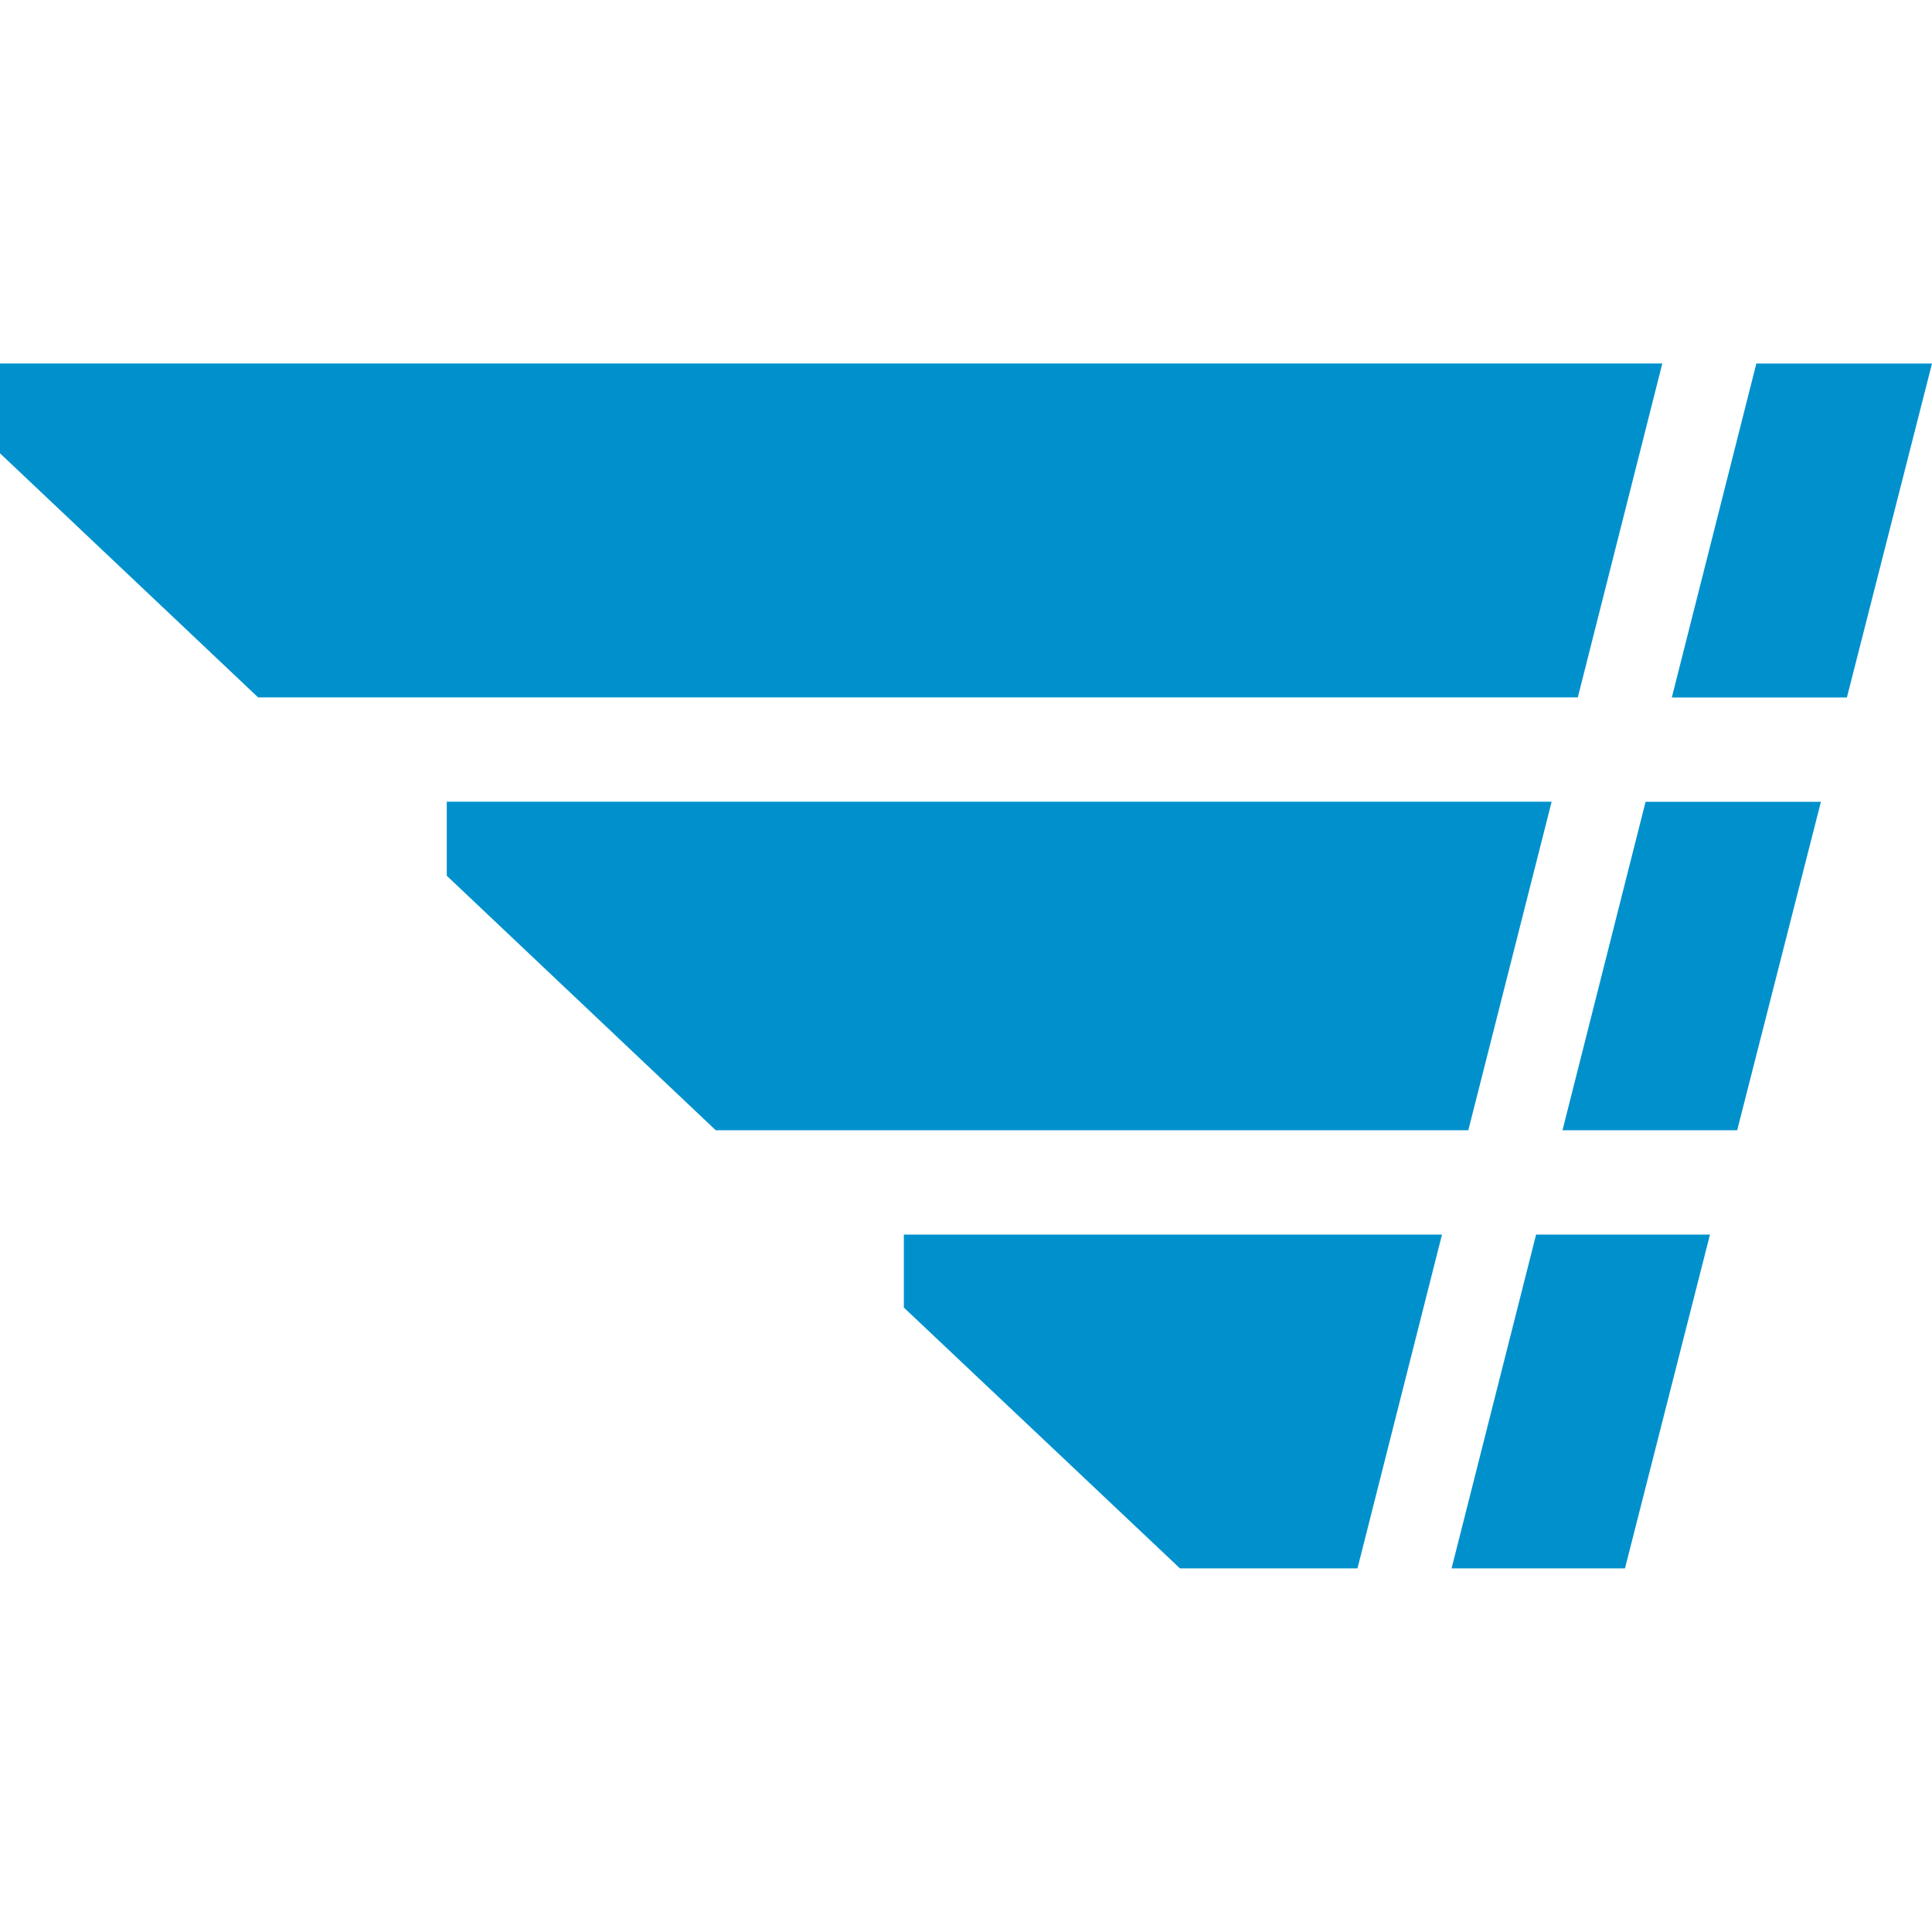
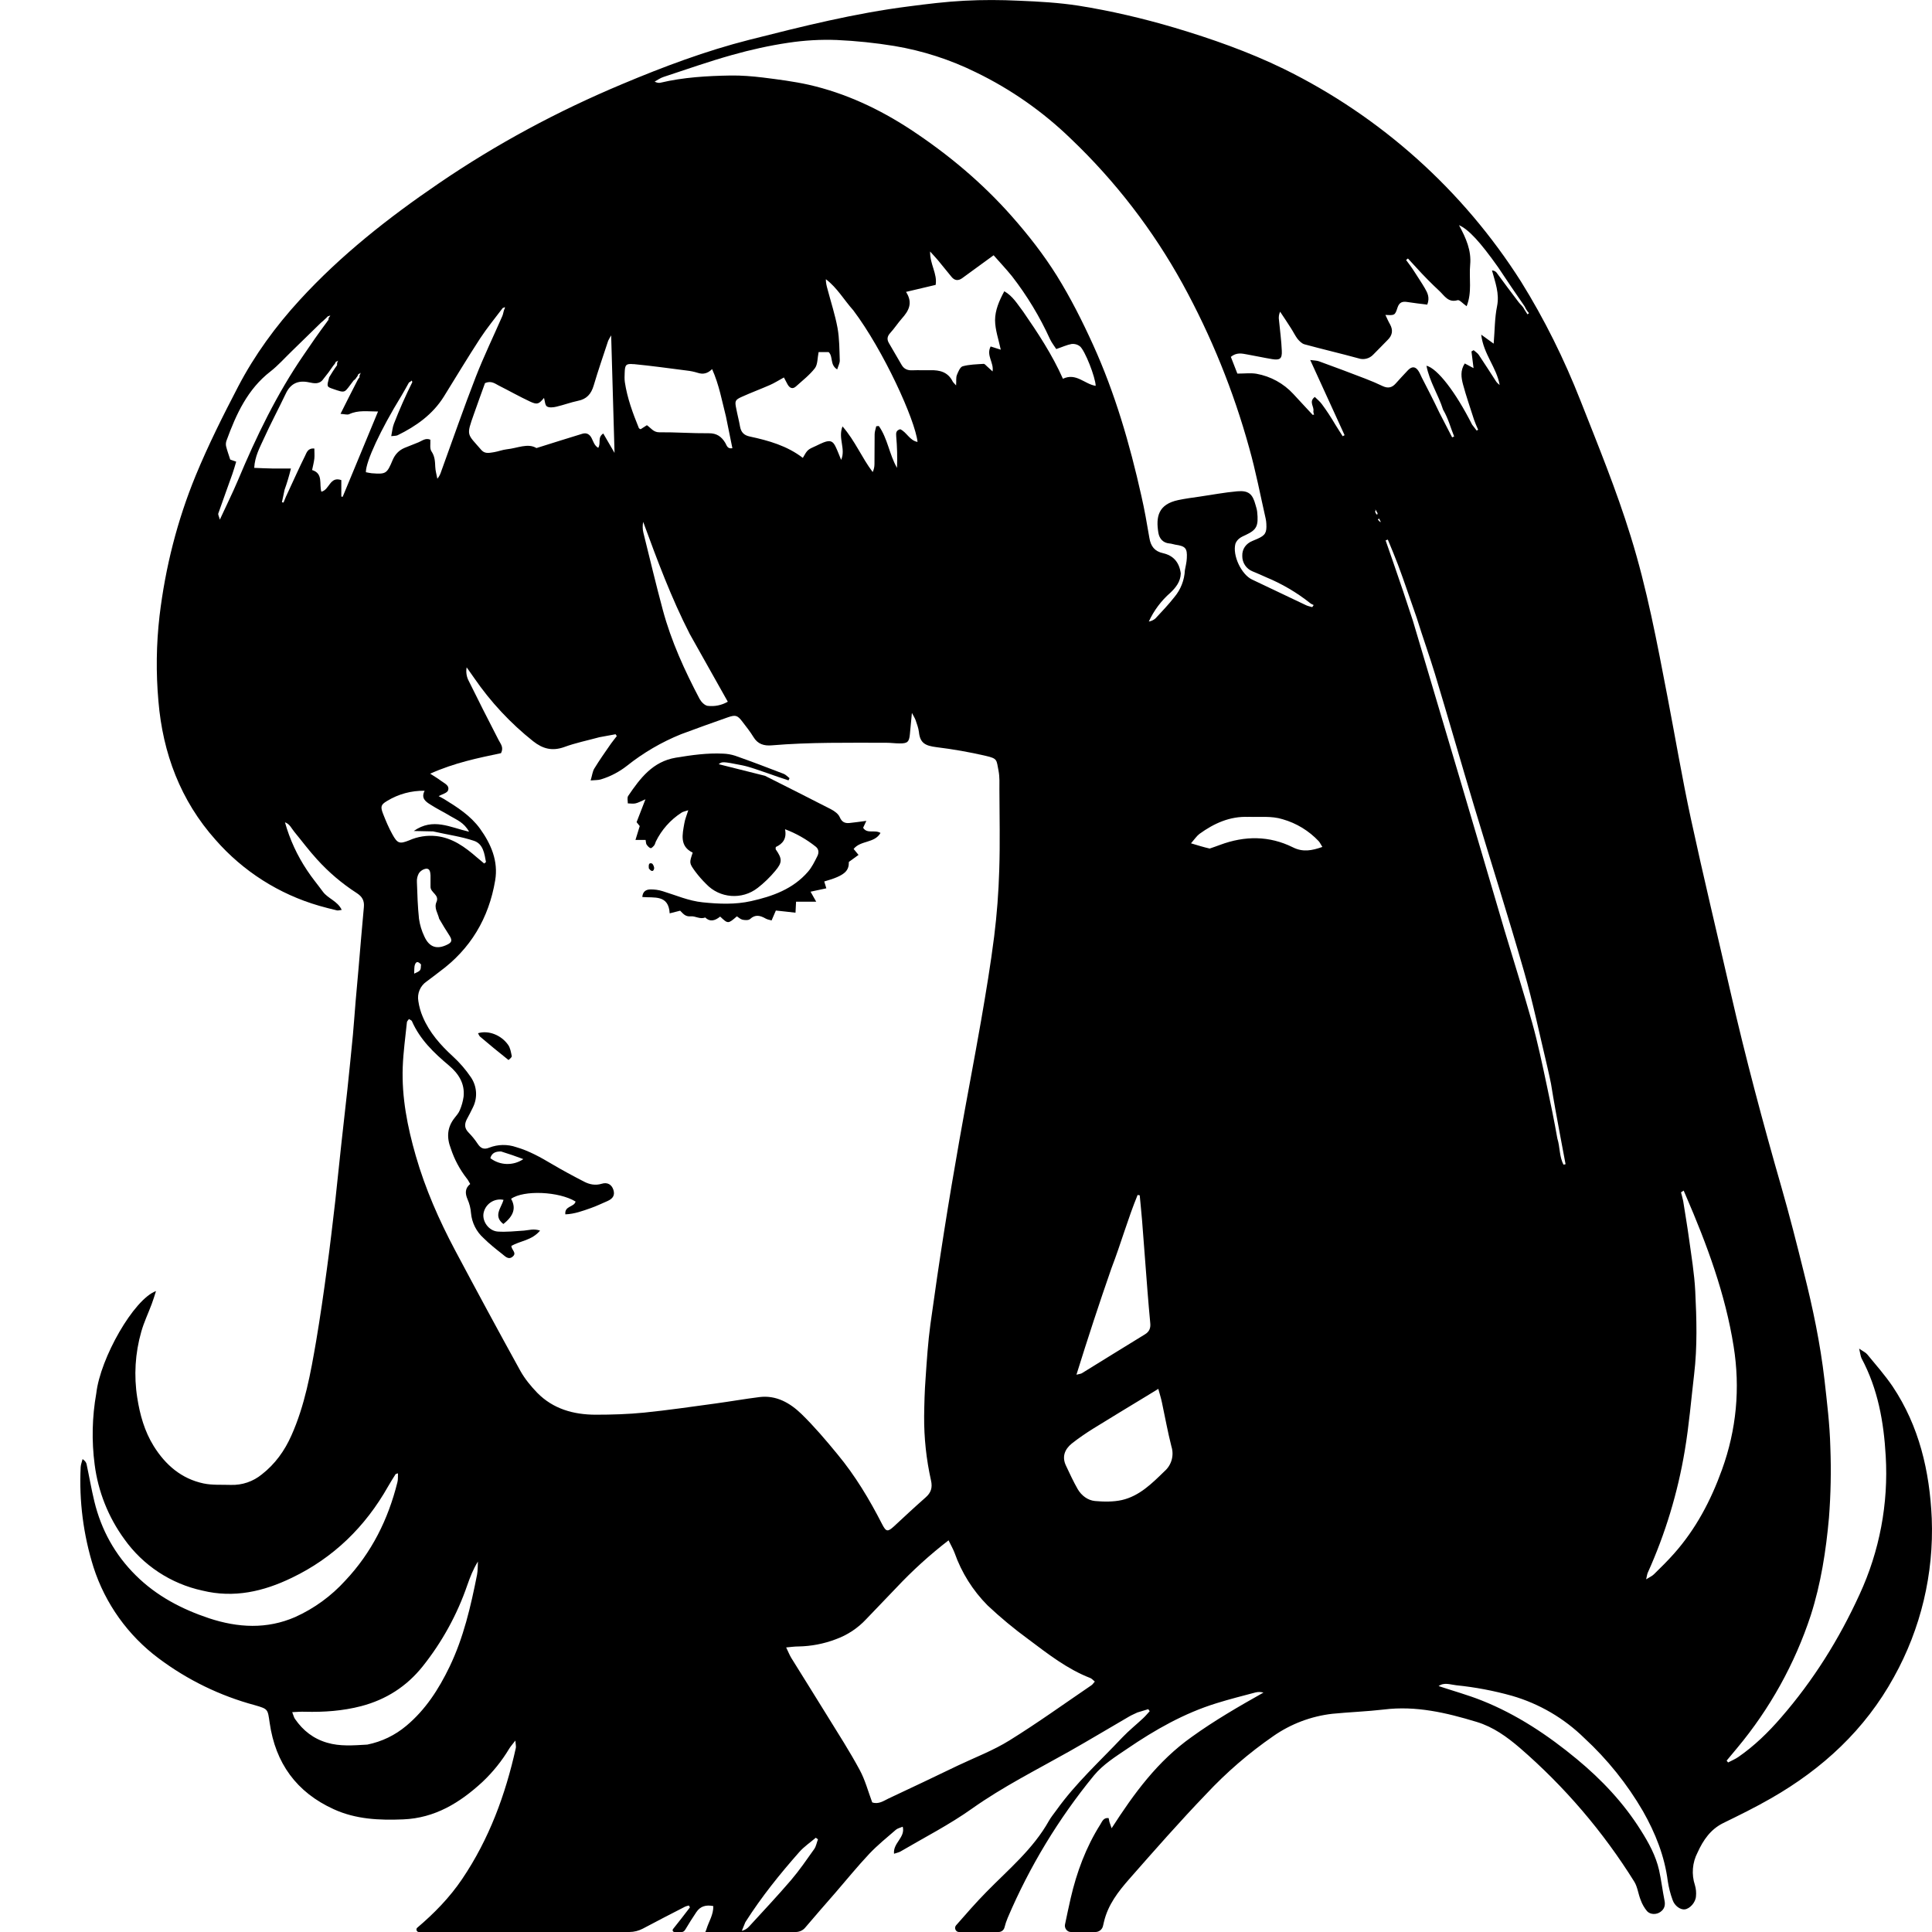
- <svg xmlns="http://www.w3.org/2000/svg" fill="#0091CD" role="img" viewBox="0 0 24 24">
-   <path d="m21.818 4.516-1.05 4.148h2.175L24 4.516M19.41 14.04h2.17l1.04-4.08h-2.178m-2.41 9.523h2.154l1.056-4.147h-2.16m.193-5.377H5.55v.92l3.341 3.161h9.349m2.41-9.525H0v1.116l3.206 3.032H19.6m-8.372 7.58 3.43 3.24h2.205l1.05-4.147h-6.685" />
+ <svg xmlns="http://www.w3.org/2000/svg" fill="currentColor" fill-rule="evenodd" height="1em" style="flex:none;line-height:1" viewBox="0 0 24 24" width="1em">
+   <path d="M5.938 12.835c.127-.039.285.02.373.143.028.038.036.092.046.14.003.014-.02.033-.04.05-.124-.098-.24-.194-.354-.291-.011-.01-.016-.027-.025-.042zM8.396 9.412c.195-.032.39-.06.588-.05a.54.54 0 01.148.026c.202.071.402.147.601.224.028.01.05.036.075.055l-.013.027a9.203 9.203 0 01-.26-.089c-.115-.038-.213-.077-.315-.098-.25-.05-.25-.046-.292-.014l.574.144c.275.139.55.276.823.417.042.022.09.057.107.098.026.06.063.076.117.072.066-.006.132-.017.213-.027l-.04.086c.051.08.142.02.216.064-.074.13-.247.09-.334.199l.061.074-.12.087c0 .106-.038.168-.306.243l.026.085-.196.042.07.124h-.25l-.007.137c-.081-.01-.161-.018-.244-.027l-.053.123c-.027-.008-.052-.011-.073-.023-.067-.038-.128-.056-.195.006-.019.017-.063.014-.093.008-.026-.006-.05-.029-.07-.042-.11.095-.11.095-.208.003-.057.046-.12.074-.186.011-.063.027-.123-.02-.178-.014-.07.007-.097-.035-.133-.07l-.13.033c-.013-.236-.194-.19-.34-.203.005-.072.05-.092.095-.094a.474.474 0 01.159.022c.164.05.32.12.496.138.203.021.405.029.601-.015.265-.059.52-.149.707-.365.049-.056.083-.127.117-.195.019-.038.02-.084-.02-.116a1.397 1.397 0 00-.382-.217c.024.12-.031.182-.115.221 0 .014-.004.025 0 .03.08.115.084.16-.007.267a1.39 1.39 0 01-.218.211.477.477 0 01-.641-.05 1.36 1.36 0 01-.133-.152c-.078-.107-.076-.108-.033-.236-.165-.08-.128-.226-.104-.364.008-.05.028-.096.049-.163-.04.014-.067.017-.087.032a.897.897 0 00-.316.357c-.007.016-.01.034-.02.047-.012.015-.034.038-.045.035-.02-.006-.037-.027-.05-.045-.008-.012-.007-.032-.012-.057h-.126l.053-.172a14.82 14.82 0 00-.039-.049l.11-.284c-.06.026-.091.044-.124.051-.03.007-.064 0-.095 0 0-.031-.01-.07.004-.092.149-.22.305-.428.593-.476z" />
+   <path d="M8.06 10.788c-.003-.038-.004-.075.037-.062.016.006.034.048.028.067-.01.04-.038.032-.064-.005z" />
+   <path clip-rule="evenodd" d="M11.981.009c.226-.012.453-.011.679 0 .247.01.495.024.74.062.401.064.798.157 1.19.273.463.138.92.299 1.356.511a7.31 7.31 0 012.948 2.642c.292.469.536.963.739 1.479.219.556.446 1.11.623 1.683.204.654.329 1.326.458 1.997.097.504.182 1.01.29 1.511.156.722.329 1.44.494 2.16.186.812.4 1.615.63 2.415.102.355.193.713.282 1.072.11.436.202.876.254 1.323.031.278.066.557.073.837a7.56 7.56 0 01-.017.88c-.037.413-.1.818-.226 1.212a5.017 5.017 0 01-.915 1.649l-.13.156.018.023c.043-.023.088-.041.127-.068.2-.138.373-.307.531-.49.4-.46.721-.973.975-1.529a3.59 3.59 0 00.325-1.72c-.024-.424-.097-.834-.3-1.213-.013-.027-.015-.06-.03-.121.05.035.082.048.101.072.107.13.22.258.315.398.33.494.46 1.052.486 1.64a3.75 3.75 0 01-.47 1.97c-.36.655-.887 1.14-1.526 1.506-.193.111-.394.21-.595.308-.157.078-.248.211-.318.365a.522.522 0 00-.033.406.359.359 0 01.013.139c-.005.077-.077.155-.14.162-.054.006-.125-.043-.15-.116a1.206 1.206 0 01-.06-.233c-.04-.314-.155-.6-.308-.87a3.906 3.906 0 00-.73-.91 2.129 2.129 0 00-.897-.524 4.093 4.093 0 00-.692-.131c-.075-.008-.15-.04-.22.01.18.06.363.11.538.18.434.173.82.43 1.18.728.308.255.58.543.794.884.098.155.186.315.227.496.027.123.042.25.067.375.013.062-.002.109-.053.144-.047.033-.122.034-.163-.01a.455.455 0 01-.08-.14c-.03-.073-.038-.159-.078-.225a7.314 7.314 0 00-1.423-1.664c-.16-.137-.329-.26-.537-.323-.376-.114-.753-.203-1.15-.154-.213.025-.427.032-.64.053a1.6 1.6 0 00-.736.278 5.14 5.14 0 00-.834.72c-.329.342-.642.699-.955 1.055-.136.155-.264.319-.314.531a5.227 5.227 0 00-.012.051.096.096 0 01-.09.076h-.31c-.046 0-.082-.048-.072-.094.023-.108.045-.216.07-.324.075-.325.19-.635.368-.917.024-.039.04-.088.104-.08l.01.049.027.077c.28-.435.571-.834.996-1.135.283-.204.584-.378.89-.55a.196.196 0 00-.098-.002c-.162.043-.325.084-.485.134-.402.124-.764.33-1.11.566-.147.1-.298.193-.414.333a7.314 7.314 0 00-1.07 1.767.845.845 0 00-.04.12.075.075 0 01-.072.056h-.494c-.04 0-.062-.051-.036-.082.123-.14.246-.282.377-.415.275-.281.58-.532.777-.884.027-.048.063-.09.095-.135.238-.333.54-.607.818-.902.082-.086.175-.16.26-.24.029-.027.053-.057.079-.085l-.018-.025-.135.041c-.034.017-.07.031-.102.05-.248.144-.494.292-.743.433-.408.23-.825.439-1.209.711-.281.2-.591.358-.889.533-.02.012-.044.015-.08.028-.015-.135.143-.201.108-.336-.033.014-.064.02-.085.038-.111.096-.227.19-.328.296-.148.157-.284.325-.425.488-.125.143-.25.286-.373.431A.153.153 0 019.89 24H8.762a.316.316 0 00.016-.042c.028-.09.085-.172.083-.28-.091-.018-.162.001-.212.077a4.45 4.45 0 00-.136.215c-.01.016-.024.03-.042.03h-.093c-.019 0-.029-.022-.017-.037.071-.088.14-.178.209-.268.001-.002-.006-.012-.012-.024-.014.004-.03.006-.045.013-.176.09-.352.181-.527.274a.363.363 0 01-.168.042H5.202c-.026 0-.039-.036-.019-.053.21-.178.402-.374.558-.605.335-.496.538-1.047.667-1.629.004-.02-.003-.043-.006-.091-.037.048-.059.072-.076.1a1.943 1.943 0 01-.334.415c-.28.258-.59.448-.983.464-.297.012-.588 0-.865-.127-.46-.21-.722-.57-.794-1.072-.025-.17-.017-.171-.182-.219A3.513 3.513 0 011.97 20.6a2.286 2.286 0 01-.808-1.13 3.569 3.569 0 01-.16-1.245c.002-.034.016-.067.024-.1.032.023.046.043.05.066.033.153.059.308.096.46.086.355.257.664.516.92.258.256.571.419.91.532.358.118.717.138 1.07-.016a1.89 1.89 0 00.621-.452c.328-.348.533-.76.648-1.223.009-.034.005-.071.007-.11-.015.006-.026.006-.03.011-.031.05-.064.1-.093.152-.284.502-.679.887-1.196 1.135-.351.17-.718.255-1.11.159a1.607 1.607 0 01-.971-.64 2.006 2.006 0 01-.368-.924 2.903 2.903 0 01.02-.886c.05-.439.466-1.17.742-1.271-.02.063-.035.112-.053.16-.043.116-.097.227-.13.345a1.901 1.901 0 00-.05.82c.033.212.09.416.204.6.147.236.346.407.62.465.11.023.225.014.338.018a.576.576 0 00.386-.131c.164-.128.282-.292.366-.481.168-.375.24-.777.309-1.179.05-.296.093-.594.133-.893.039-.281.071-.563.104-.845.026-.232.048-.464.074-.696.024-.228.052-.455.076-.683.024-.227.047-.455.069-.683.013-.14.022-.28.034-.42l.037-.417c.022-.25.041-.5.065-.748.008-.082-.02-.132-.09-.177a2.46 2.46 0 01-.492-.418c-.1-.109-.188-.228-.282-.342-.035-.042-.056-.097-.116-.118a2.084 2.084 0 00.275.597c.06.092.131.176.196.265.063.086.182.115.234.226-.028.003-.046.01-.06.006a4.74 4.74 0 01-.22-.057 2.71 2.71 0 01-1.287-.819c-.435-.487-.656-1.076-.71-1.723a5.206 5.206 0 01.014-1.06c.072-.602.22-1.186.45-1.745.155-.376.338-.741.526-1.102.205-.393.466-.75.765-1.076.512-.559 1.104-1.024 1.726-1.448.717-.49 1.478-.898 2.277-1.233C8.244.828 8.767.632 9.31.494c.655-.166 1.31-.33 1.982-.415.229-.03.458-.058.688-.07zm-1.847 22.82c-.07.06-.147.111-.207.18-.238.27-.464.549-.668.869l-.044.108a.177.177 0 00.093-.057c.174-.19.351-.378.519-.574.104-.122.195-.255.288-.386.024-.034.03-.08.046-.12l-.027-.02zm1.65-3.695a5.51 5.51 0 00-.653.593l-.37.386a.963.963 0 01-.377.25 1.372 1.372 0 01-.467.09c-.044 0-.087.006-.151.012.028.058.043.097.064.131.15.242.301.482.45.724.136.22.276.438.399.666.068.125.105.267.156.404.077.027.14-.018.202-.048.29-.135.579-.274.867-.412.213-.101.437-.186.636-.31.347-.215.68-.455 1.018-.685.015-.01.026-.028.042-.046-.023-.019-.038-.037-.056-.044-.287-.111-.527-.3-.77-.482a5.319 5.319 0 01-.506-.42 1.757 1.757 0 01-.41-.653c-.019-.049-.045-.095-.075-.156zm-5.847.264c-.06.096-.097.194-.132.293a3.38 3.38 0 01-.555 1.01c-.2.25-.455.412-.762.493-.23.06-.464.076-.7.07-.048-.002-.097.002-.158.005.016.04.021.066.035.085.1.145.23.246.4.295.157.046.316.034.498.023.181-.037.343-.115.485-.234.238-.199.402-.454.536-.732.175-.363.264-.751.342-1.144.01-.053.008-.11.011-.164zm14.945-4.586c.008.029.016.057.027.107.024.155.051.31.072.464.03.219.067.437.078.657.017.344.027.689-.014 1.033-.037.315-.063.633-.116.946a6.153 6.153 0 01-.46 1.518c-.008.018-.01.039-.02.082.047-.03.077-.042.098-.064.085-.083.17-.167.248-.255.271-.305.458-.66.596-1.043.18-.498.228-1.011.145-1.531-.103-.65-.33-1.263-.597-1.881a9.055 9.055 0 00-.024-.055l-.033.022zM5.797 8.29a.26.26 0 00.018.153c.124.251.25.501.379.75.025.049.066.09.03.163-.284.06-.578.119-.88.255.059.038.097.06.132.087.042.032.112.058.09.12-.01.033-.075.048-.117.072.017.01.043.021.067.036.166.102.33.207.447.368.138.192.229.404.188.644-.079.469-.306.85-.69 1.132-.054.04-.106.083-.161.122a.243.243 0 00-.103.245.77.77 0 00.055.195c.083.196.22.35.375.492.083.076.159.164.222.257a.37.37 0 01.025.377c-.023.05-.05.099-.076.148-.03.06-.028.111.022.162.041.042.08.089.112.138.038.058.078.079.147.05a.486.486 0 01.333-.006c.16.046.302.126.444.21.13.077.264.149.4.219.067.035.14.05.219.026.071-.022.124.01.145.076.02.064-.003.108-.074.139-.07.03-.137.063-.209.088-.1.035-.201.073-.314.077-.013-.107.11-.088.127-.159-.206-.126-.643-.145-.801-.034.063.112.035.21-.096.313-.13-.1-.025-.202.002-.3a.209.209 0 00-.249.17c-.015.101.067.216.178.224.108.007.218-.005.326-.012.06-.005.12-.027.199 0-.103.123-.248.127-.357.19.002.05.07.086.019.131-.053.048-.095-.001-.132-.03-.08-.063-.16-.126-.231-.197a.474.474 0 01-.157-.311.52.52 0 00-.043-.172c-.032-.074-.032-.137.033-.19-.018-.03-.028-.053-.045-.072a1.222 1.222 0 01-.196-.369c-.053-.137-.046-.264.048-.381.024-.03.05-.06.064-.095a.664.664 0 00.047-.168c.017-.165-.064-.287-.182-.387-.186-.156-.36-.322-.46-.551-.005-.011-.024-.017-.037-.026-.011.017-.024.027-.025.038-.019.185-.045.37-.052.557-.014.377.058.743.162 1.104.118.41.289.798.488 1.173.267.502.537 1.002.812 1.5.055.098.13.189.208.27.198.202.452.272.724.273.202 0 .404-.006.605-.026.295-.03.59-.073.884-.113.183-.025.365-.057.548-.08.21-.026.38.073.522.21.16.156.305.327.447.5.22.265.397.56.554.867.05.098.07.1.147.03.13-.121.26-.242.394-.36.067-.059.088-.12.067-.213a3.535 3.535 0 01-.085-.796c.002-.157.006-.314.018-.471.015-.224.03-.45.06-.672a59.114 59.114 0 01.362-2.298c.087-.493.182-.984.268-1.477.06-.347.118-.694.162-1.043.034-.273.055-.55.063-.825.011-.332.003-.665.002-.998 0-.077.004-.155-.01-.23-.028-.142-.01-.155-.162-.19a5.826 5.826 0 00-.607-.107c-.146-.018-.207-.053-.221-.19-.006-.049-.025-.098-.041-.146-.009-.025-.024-.048-.046-.09l-.025.264c-.009.096-.029.116-.127.115-.055 0-.11-.008-.164-.008-.476 0-.952-.008-1.426.032-.095.008-.173-.015-.226-.103-.04-.066-.088-.126-.134-.186-.063-.084-.086-.093-.182-.06-.195.068-.388.138-.582.21a2.71 2.71 0 00-.675.394.986.986 0 01-.323.168c-.033.01-.07.008-.127.013.02-.066.024-.114.047-.15.064-.105.135-.205.205-.306.023-.033.049-.063.073-.095l-.015-.023-.201.037c-.146.04-.296.07-.437.122-.148.053-.266.023-.386-.072a3.623 3.623 0 01-.733-.786l-.093-.132zm8.592 8.963l-.147.09c-.22.134-.44.266-.659.402-.093.058-.184.12-.27.188-.085.07-.124.161-.072.272.047.1.093.2.147.294.047.08.124.138.213.147.11.01.228.012.336-.012.217-.05.372-.205.528-.357a.291.291 0 00.087-.308c-.046-.18-.079-.365-.118-.547-.011-.052-.027-.103-.045-.169zm-.257-2.409c-.12.291-.205.597-.325.91-.151.433-.294.87-.435 1.323.036-.01.054-.01.067-.018.261-.16.522-.324.785-.484.054-.033.071-.078.065-.138-.012-.13-.024-.262-.034-.393l-.068-.886c-.008-.103-.02-.206-.029-.31-.009 0-.017-.002-.026-.004zm3.081-8.13l.099.285c.08.231.159.463.24.714l.58 1.952c.187.63.372 1.262.558 1.893.114.382.235.762.343 1.146.072.257.126.519.186.799.044.206.087.413.127.64.034.106.023.226.077.325l.025-.006-.068-.362c-.038-.206-.077-.412-.113-.638-.015-.07-.029-.141-.046-.211-.095-.396-.177-.796-.29-1.187-.196-.685-.413-1.364-.618-2.046-.165-.549-.322-1.1-.488-1.648-.069-.227-.15-.45-.226-.695l-.117-.336c-.037-.107-.075-.216-.115-.322-.04-.106-.084-.21-.127-.314a7.558 7.558 0 01-.027.01zM6.225 14.304c-.063-.001-.115.014-.134.083a.35.35 0 00.41.012 4.533 4.533 0 00-.276-.095zM5.23 11.98c-.026-.027-.057-.048-.075.002-.012.032-.007.07-.01.113.082-.037.082-.037.085-.115zm.062-1.189a.135.135 0 00-.088.056.197.197 0 00-.025.11c.005.152.01.306.026.457a.751.751 0 00.066.218c.061.136.157.167.288.101.055-.027.06-.054.025-.11a4.52 4.52 0 01-.129-.211c-.015-.068-.066-.131-.033-.207.04-.09-.076-.116-.074-.19V10.874c-.003-.038-.006-.087-.056-.083zm-.017-.968a.867.867 0 00-.467.127c-.076.045-.084.07-.05.158.034.087.07.173.115.254.064.117.09.125.21.077a.657.657 0 01.336-.053c.202.022.357.136.504.264l.092.077c.007-.006.014-.013.022-.018-.019-.105-.035-.226-.149-.264-.157-.053-.324-.075-.508-.117l-.24-.005c.24-.169.452-.044.687.009-.063-.115-.153-.147-.23-.193-.082-.05-.17-.092-.25-.144-.06-.037-.12-.08-.072-.172zm10.233.325c-.23-.01-.427.08-.608.211-.034.026-.06.065-.105.117.087.026.15.046.232.065.044-.015.088-.03.13-.046.306-.114.61-.115.904.031.126.063.237.04.366-.005-.02-.031-.03-.054-.045-.071a.986.986 0 00-.448-.273c-.14-.044-.284-.024-.426-.03zM7.99 6.483a.308.308 0 00.002.133c.08.321.156.643.242.962.104.387.27.75.456 1.103.02.037.061.08.098.087a.404.404 0 00.253-.051l-.472-.84c-.23-.448-.405-.92-.579-1.394zM10.397.497c-.2-.008-.405.004-.603.034-.236.035-.47.087-.7.152-.287.08-.569.18-.852.273-.04.013-.074.038-.11.058.028.014.05.018.07.014.287-.068.58-.085.873-.09.134-.002.269.009.402.025.19.024.382.048.57.09.456.104.874.3 1.265.556.464.306.888.66 1.257 1.078.205.232.395.475.56.739.17.274.315.561.449.856.273.601.456 1.232.6 1.876.04.173.07.348.1.524.017.104.065.167.17.19.122.028.2.105.22.251-.003.102-.06.174-.129.24a1.065 1.065 0 00-.268.358.164.164 0 00.083-.039c.08-.086.162-.172.235-.265a.56.56 0 00.13-.333c.009-.05.022-.1.024-.15.007-.124-.017-.15-.143-.168-.025-.004-.049-.014-.073-.015-.082-.007-.125-.063-.137-.131-.033-.198-.004-.355.247-.408.086-.018.174-.03.26-.042.158-.023.315-.053.473-.067.14-.012.19.033.226.167.008.029.018.057.021.087.019.179-.008.225-.141.288-.027.013-.055.024-.078.042a.148.148 0 00-.051.067c-.039.144.073.382.206.445l.673.32c.023.011.05.015.075.023l.018-.026c-.015-.008-.032-.013-.044-.024a2.27 2.27 0 00-.544-.32 4.898 4.898 0 00-.173-.075.203.203 0 01-.126-.191c-.003-.085.045-.154.128-.187l.059-.025c.099-.044.118-.076.112-.187a.384.384 0 00-.008-.063c-.067-.294-.123-.59-.205-.88a9.478 9.478 0 00-.826-2.036 7.465 7.465 0 00-1.39-1.805 4.536 4.536 0 00-1.177-.824 3.656 3.656 0 00-1.016-.328 6.155 6.155 0 00-.712-.074zm6.719 5.955c.01.014.018.028.038.034l-.022-.044-.016.01zM4.103 3.917a.062.062 0 01-.03.012.455.455 0 01-.04.039c-.01.01-.02.02-.045.04l-.363.354c-.088.085-.17.178-.266.253-.284.22-.425.53-.544.855a.132.132 0 00-.007.071c.013.055.033.108.052.168l.074.026c-.017.056-.03.105-.047.152-.058.164-.118.327-.175.491-.005.015.008.036.019.077.08-.175.158-.33.225-.489.228-.544.484-1.074.819-1.561.09-.133.182-.266.283-.401.004-.006.007-.013.022-.03.001-.016.003-.032.015-.04l.008-.017zm12.976 2.408a.023.023 0 01.009.019.073.073 0 00-.006.01.188.188 0 00.007.02l.018.022c.002-.007.007-.016.005-.021-.003-.01-.012-.018-.02-.038a1.331 1.331 0 01-.013-.012zM4.199 4.48c-.003.004-.008.008-.027.014-.005.013-.011.025-.031.047a2.085 2.085 0 01-.124.167c-.048.07-.116.055-.181.041-.134-.028-.228.016-.287.143-.089.187-.187.37-.273.56-.049.108-.11.216-.118.36.081.003.154.007.228.008h.228a2.563 2.563 0 01-.079.264c-.01.052-.022.103-.033.155l.02.004c.018-.046.037-.092.067-.153.066-.142.13-.285.2-.426.02-.04.034-.1.116-.092 0 .043.004.084 0 .124-.005.045-.017.09-.028.143.141.043.086.174.115.269.102-.022.104-.195.248-.144v.205l.017.002.439-1.059c-.13 0-.246-.02-.358.033-.024.011-.058-.001-.108-.004.075-.15.139-.278.211-.417a.128.128 0 01.025-.036c0-.015-.001-.03.008-.038l.006-.02c-.005.006-.01.011-.028.017-.004.012-.009.024-.026.045a.085.085 0 01-.032.033c-.123.157-.09.164-.258.106-.079-.027-.078-.028-.047-.144.028-.046.056-.093.098-.15 0-.016-.001-.032.007-.042L4.2 4.48zm2.073-.67c-.003.006-.007.011-.027.016-.094.125-.194.246-.28.377-.155.238-.301.481-.451.723-.14.224-.345.368-.575.481-.017.008-.04.006-.079.011.012-.059.016-.109.033-.153a6.076 6.076 0 01.229-.518l-.007-.02a.138.138 0 01-.035.025c-.028.05-.055.1-.093.164-.26.424-.443.817-.442.95.024.004.048.011.073.013.177.013.188.007.26-.165.03-.07.077-.12.147-.15l.175-.07c.044-.018.085-.057.146-.032.003.05-.01.11.014.145.042.062.044.125.047.193.002.049.017.098.026.147.029-.034.039-.065.05-.097.142-.39.277-.782.428-1.17.1-.256.22-.504.33-.756.013-.03.013-.067.03-.092V3.81zm3.987-.34c0 .045.01.084.021.123.042.16.094.318.124.48.024.133.023.27.028.406 0 .033-.019.067-.032.11-.094-.058-.047-.158-.106-.215h-.125c-.015.072-.01.152-.046.2-.066.085-.155.154-.236.227-.043.038-.078.018-.103-.025l-.046-.087c-.065.035-.117.069-.172.093-.116.051-.235.095-.35.147-.085.038-.09.053-.07.147.014.075.034.148.047.223.013.072.05.109.123.124.233.05.462.115.657.265.058-.102.058-.102.168-.151.03-.014.06-.03.092-.042.08-.03.115-.017.15.06.023.048.041.098.066.158.06-.14-.042-.267.017-.416.157.18.24.39.375.567a.235.235 0 00.022-.098c.002-.124 0-.247.002-.371 0-.034.013-.067.02-.1l.032-.003c.11.155.13.354.226.52a3.036 3.036 0 00-.01-.392c-.004-.045 0-.074.05-.088.08.036.116.14.215.158-.03-.275-.423-1.137-.798-1.635-.114-.127-.2-.28-.34-.386zm-2.667.696c-.019.034-.03.05-.037.067-.061.185-.125.37-.18.556-.031.105-.087.169-.195.19-.09.019-.178.052-.268.073-.038.009-.089.015-.118-.003-.024-.016-.025-.069-.036-.106-.064.076-.082.087-.17.047-.133-.062-.262-.135-.393-.201-.048-.025-.093-.063-.17-.03-.043.12-.091.25-.137.382-.099.28-.087.242.095.453.046.048.102.03.154.023.054-.009.106-.03.16-.036.13-.013.26-.08.367-.015.204-.064.387-.122.571-.178.05-.015.089.005.114.054.022.042.034.093.082.121.038-.056-.013-.128.063-.178l.14.241-.042-1.46zm.278.358c-.096-.01-.107.01-.11.108-.002.038-.003.078.002.115.03.2.099.386.174.57.002.006.012.01.022.015l.078-.05c.052.036.081.088.153.088.205-.002.41.014.616.012.099-.001.158.042.205.12.018.03.024.077.088.066l-.08-.394c-.05-.195-.085-.395-.172-.589-.057.057-.114.068-.18.046a.72.72 0 00-.135-.028c-.22-.028-.44-.059-.66-.08zm10.254-1.727c.089.163.155.316.139.491-.016.168.026.342-.044.516-.047-.033-.088-.082-.112-.075-.117.035-.164-.057-.227-.115a4.772 4.772 0 01-.286-.29l-.104-.113a4.856 4.856 0 01-.023.019c.035.046.07.093.11.156.04.064.084.127.122.193.034.058.065.118.031.205-.082-.01-.164-.019-.246-.032-.06-.01-.101 0-.124.07-.031.098-.037.096-.15.09.02.042.036.08.057.116.041.074.03.138-.03.196-.06.06-.118.122-.178.181a.175.175 0 01-.185.046c-.222-.061-.447-.113-.67-.174-.032-.009-.063-.04-.086-.068-.03-.04-.052-.087-.08-.13-.044-.07-.09-.138-.136-.207a.18.18 0 00-.014.105c.012.127.03.253.035.38.005.1-.024.12-.121.104-.104-.017-.206-.04-.31-.058-.064-.012-.131-.028-.202.03l.081.208c.09 0 .166-.01.237.002a.819.819 0 01.458.251c.078.083.154.168.241.26l.018-.005c-.004-.006-.008-.013-.01-.04.014-.056-.062-.118.018-.178.031.03.064.057.088.09.058.078.111.159.169.257l.089.141.024-.013a2093.819 2093.819 0 01-.427-.934c.055.007.083.007.108.016.193.07.385.142.577.216.074.028.147.06.219.094.062.028.112.018.157-.033.05-.056.102-.112.154-.167.05-.051.095-.046.132.014.016.025.026.053.04.08.071.138.143.277.217.433l.159.308.025-.011c-.044-.106-.07-.218-.138-.334-.057-.182-.168-.346-.206-.545.136.034.362.326.567.732l.057.074.018-.011a1.563 1.563 0 01-.052-.127c-.046-.145-.097-.29-.136-.436-.022-.083-.036-.173.022-.26l.109.058-.026-.207.027-.016c.022.02.05.036.065.06.073.108.143.22.215.33.01.016.029.029.043.043-.036-.217-.2-.38-.229-.626l.155.112c.014-.166.012-.319.042-.465.032-.158-.023-.297-.063-.445.024.004.036.006.055.025.092.124.183.249.277.371.02.027.05.047.069.087l.04.063.019-.015a.293.293 0 01-.053-.082 27.922 27.922 0 01-.332-.49c-.221-.311-.363-.467-.485-.521zm-6.57.327c-.003.161.092.275.069.415l-.368.087c.09.139.032.237-.052.331-.05.057-.092.122-.143.178-.037.04-.046.078-.018.126l.16.275c.029.048.072.066.128.064.076-.003.152 0 .228-.001.116-.003.216.022.275.137.006.014.02.024.044.052.004-.059-.003-.098.01-.13.016-.04.04-.099.072-.108.084-.023.173-.024.26-.03.013-.001.027.018.04.029l.071.065c.019-.11-.082-.198-.024-.31l.126.04c-.026-.123-.07-.245-.071-.366 0-.123.051-.243.115-.36.107.062.16.156.234.253.183.265.36.533.494.834.165-.078.27.068.407.088-.003-.106-.133-.441-.197-.492a.142.142 0 00-.102-.028c-.06.011-.119.039-.191.063-.025-.039-.056-.078-.077-.122a3.936 3.936 0 00-.473-.783c-.076-.094-.16-.182-.228-.26l-.391.285c-.049.035-.094.03-.132-.017l-.169-.207c-.025-.03-.053-.059-.097-.108z" />
</svg>
